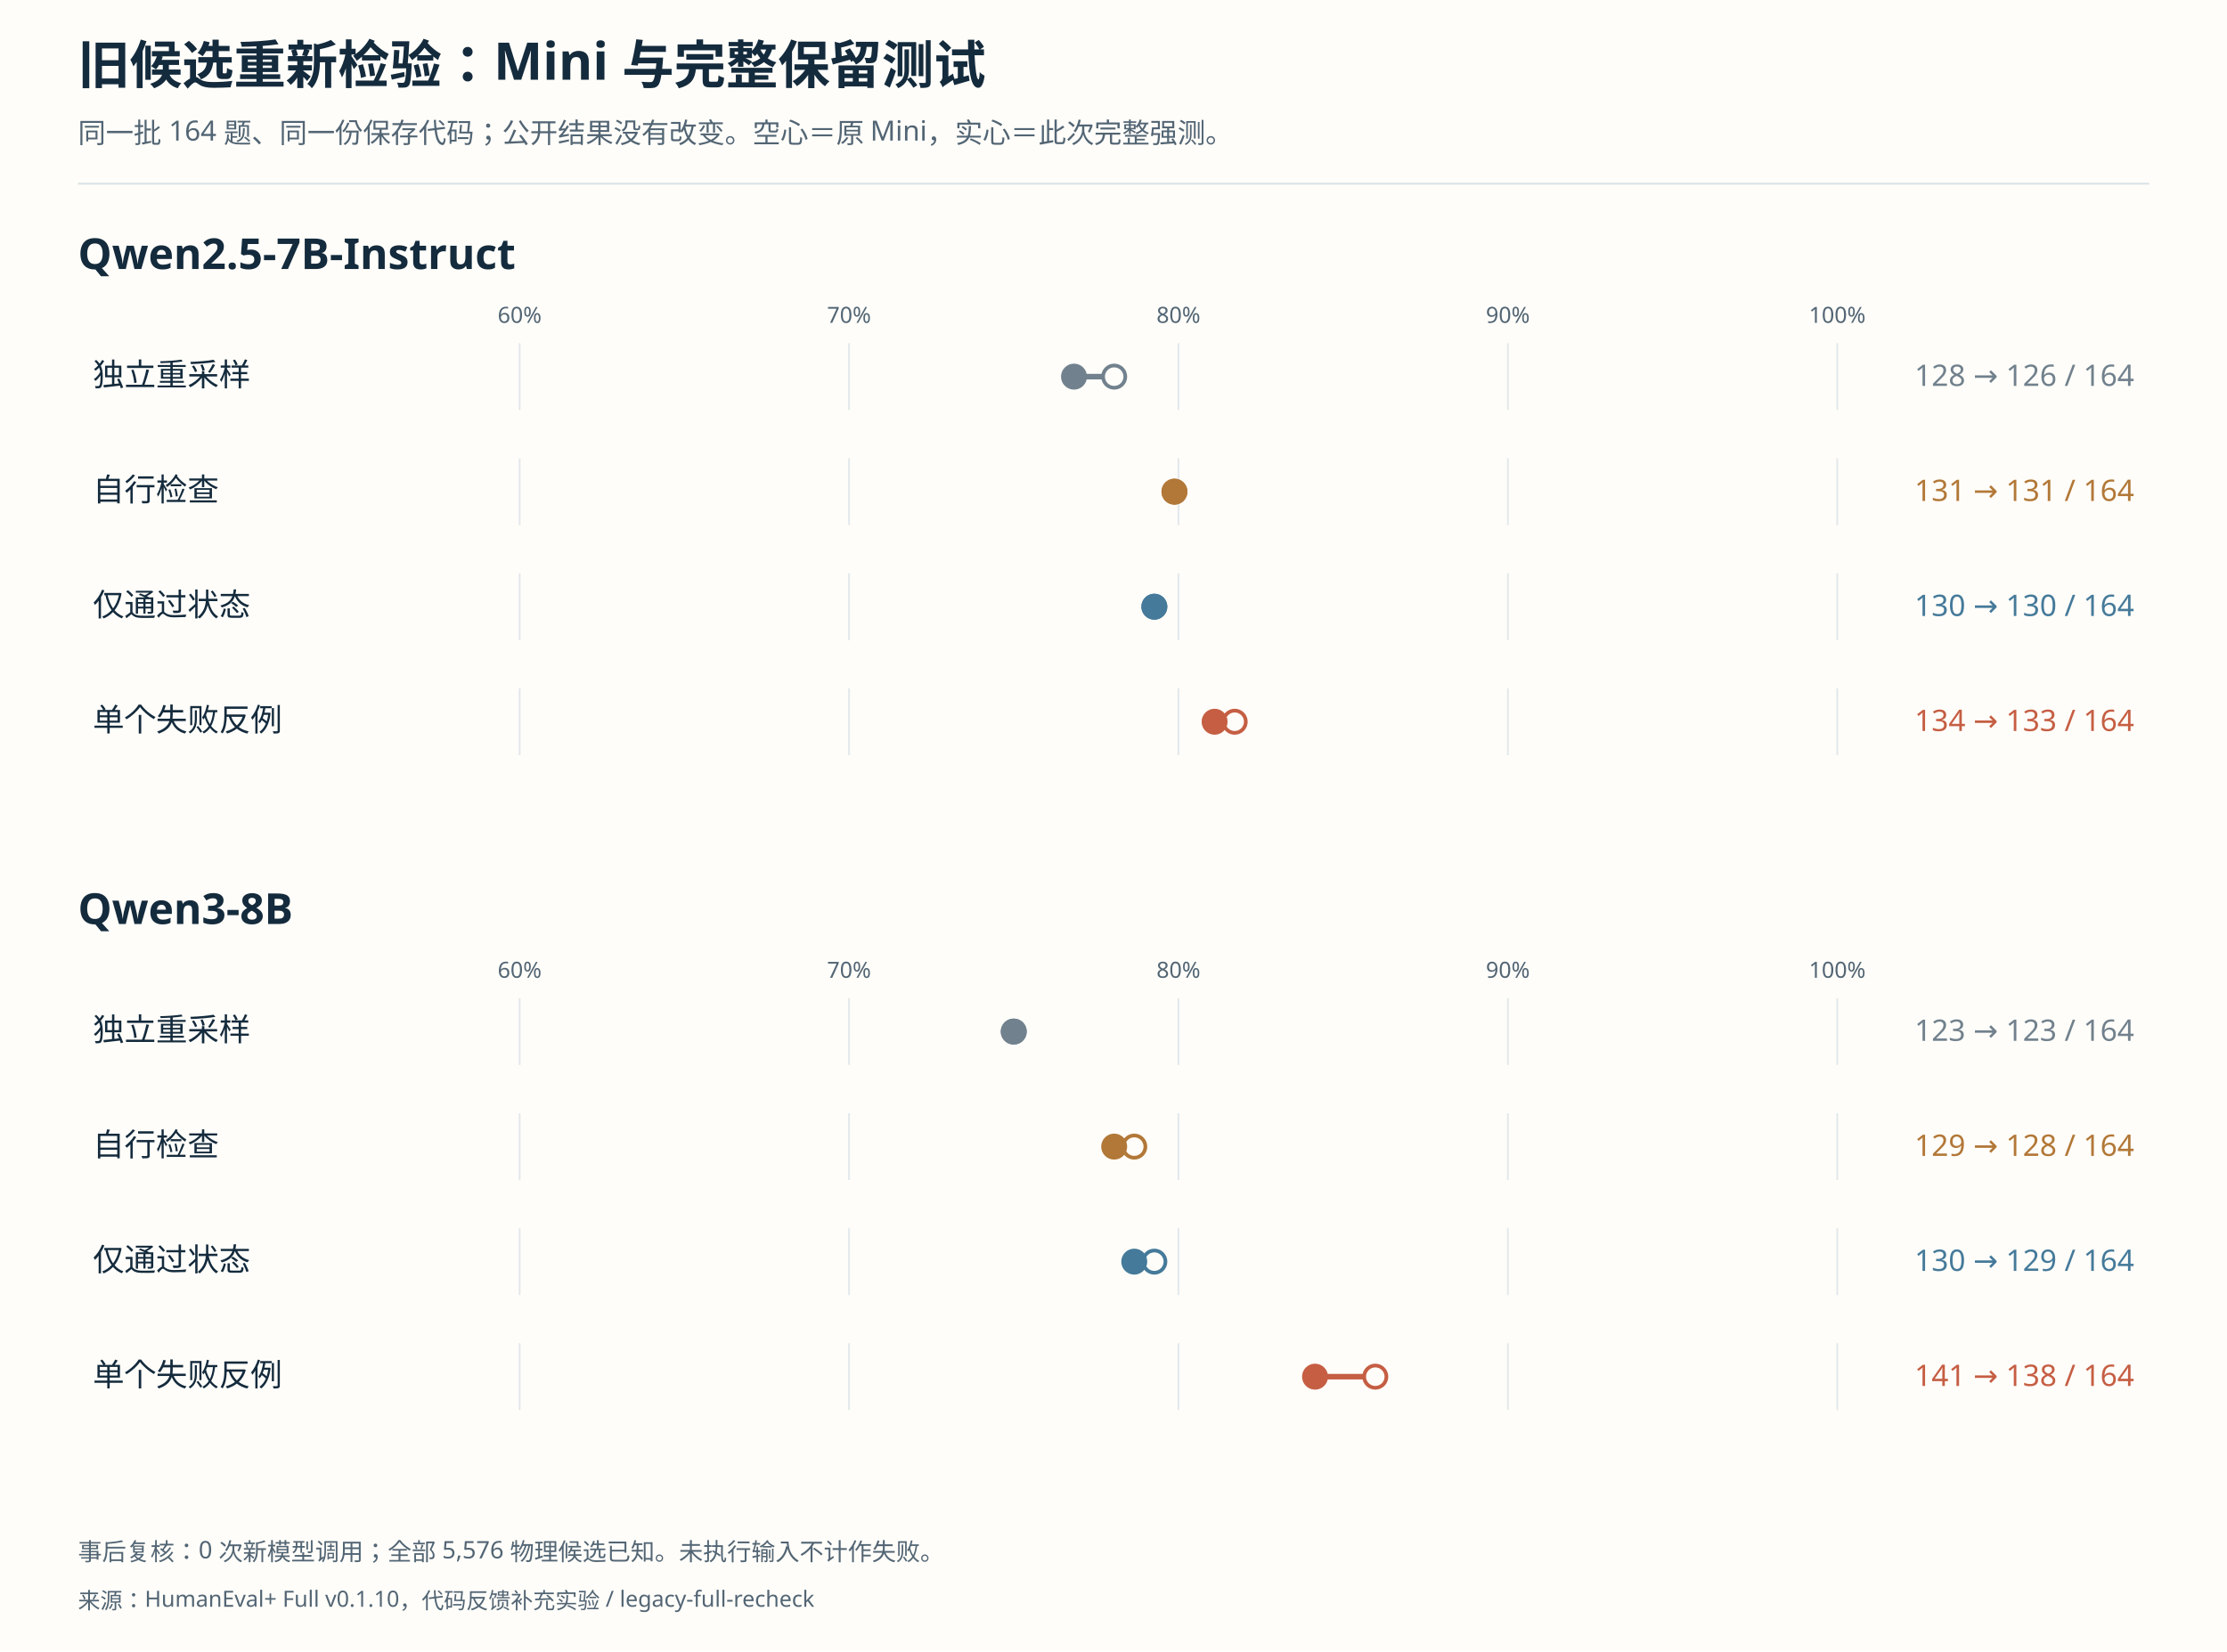
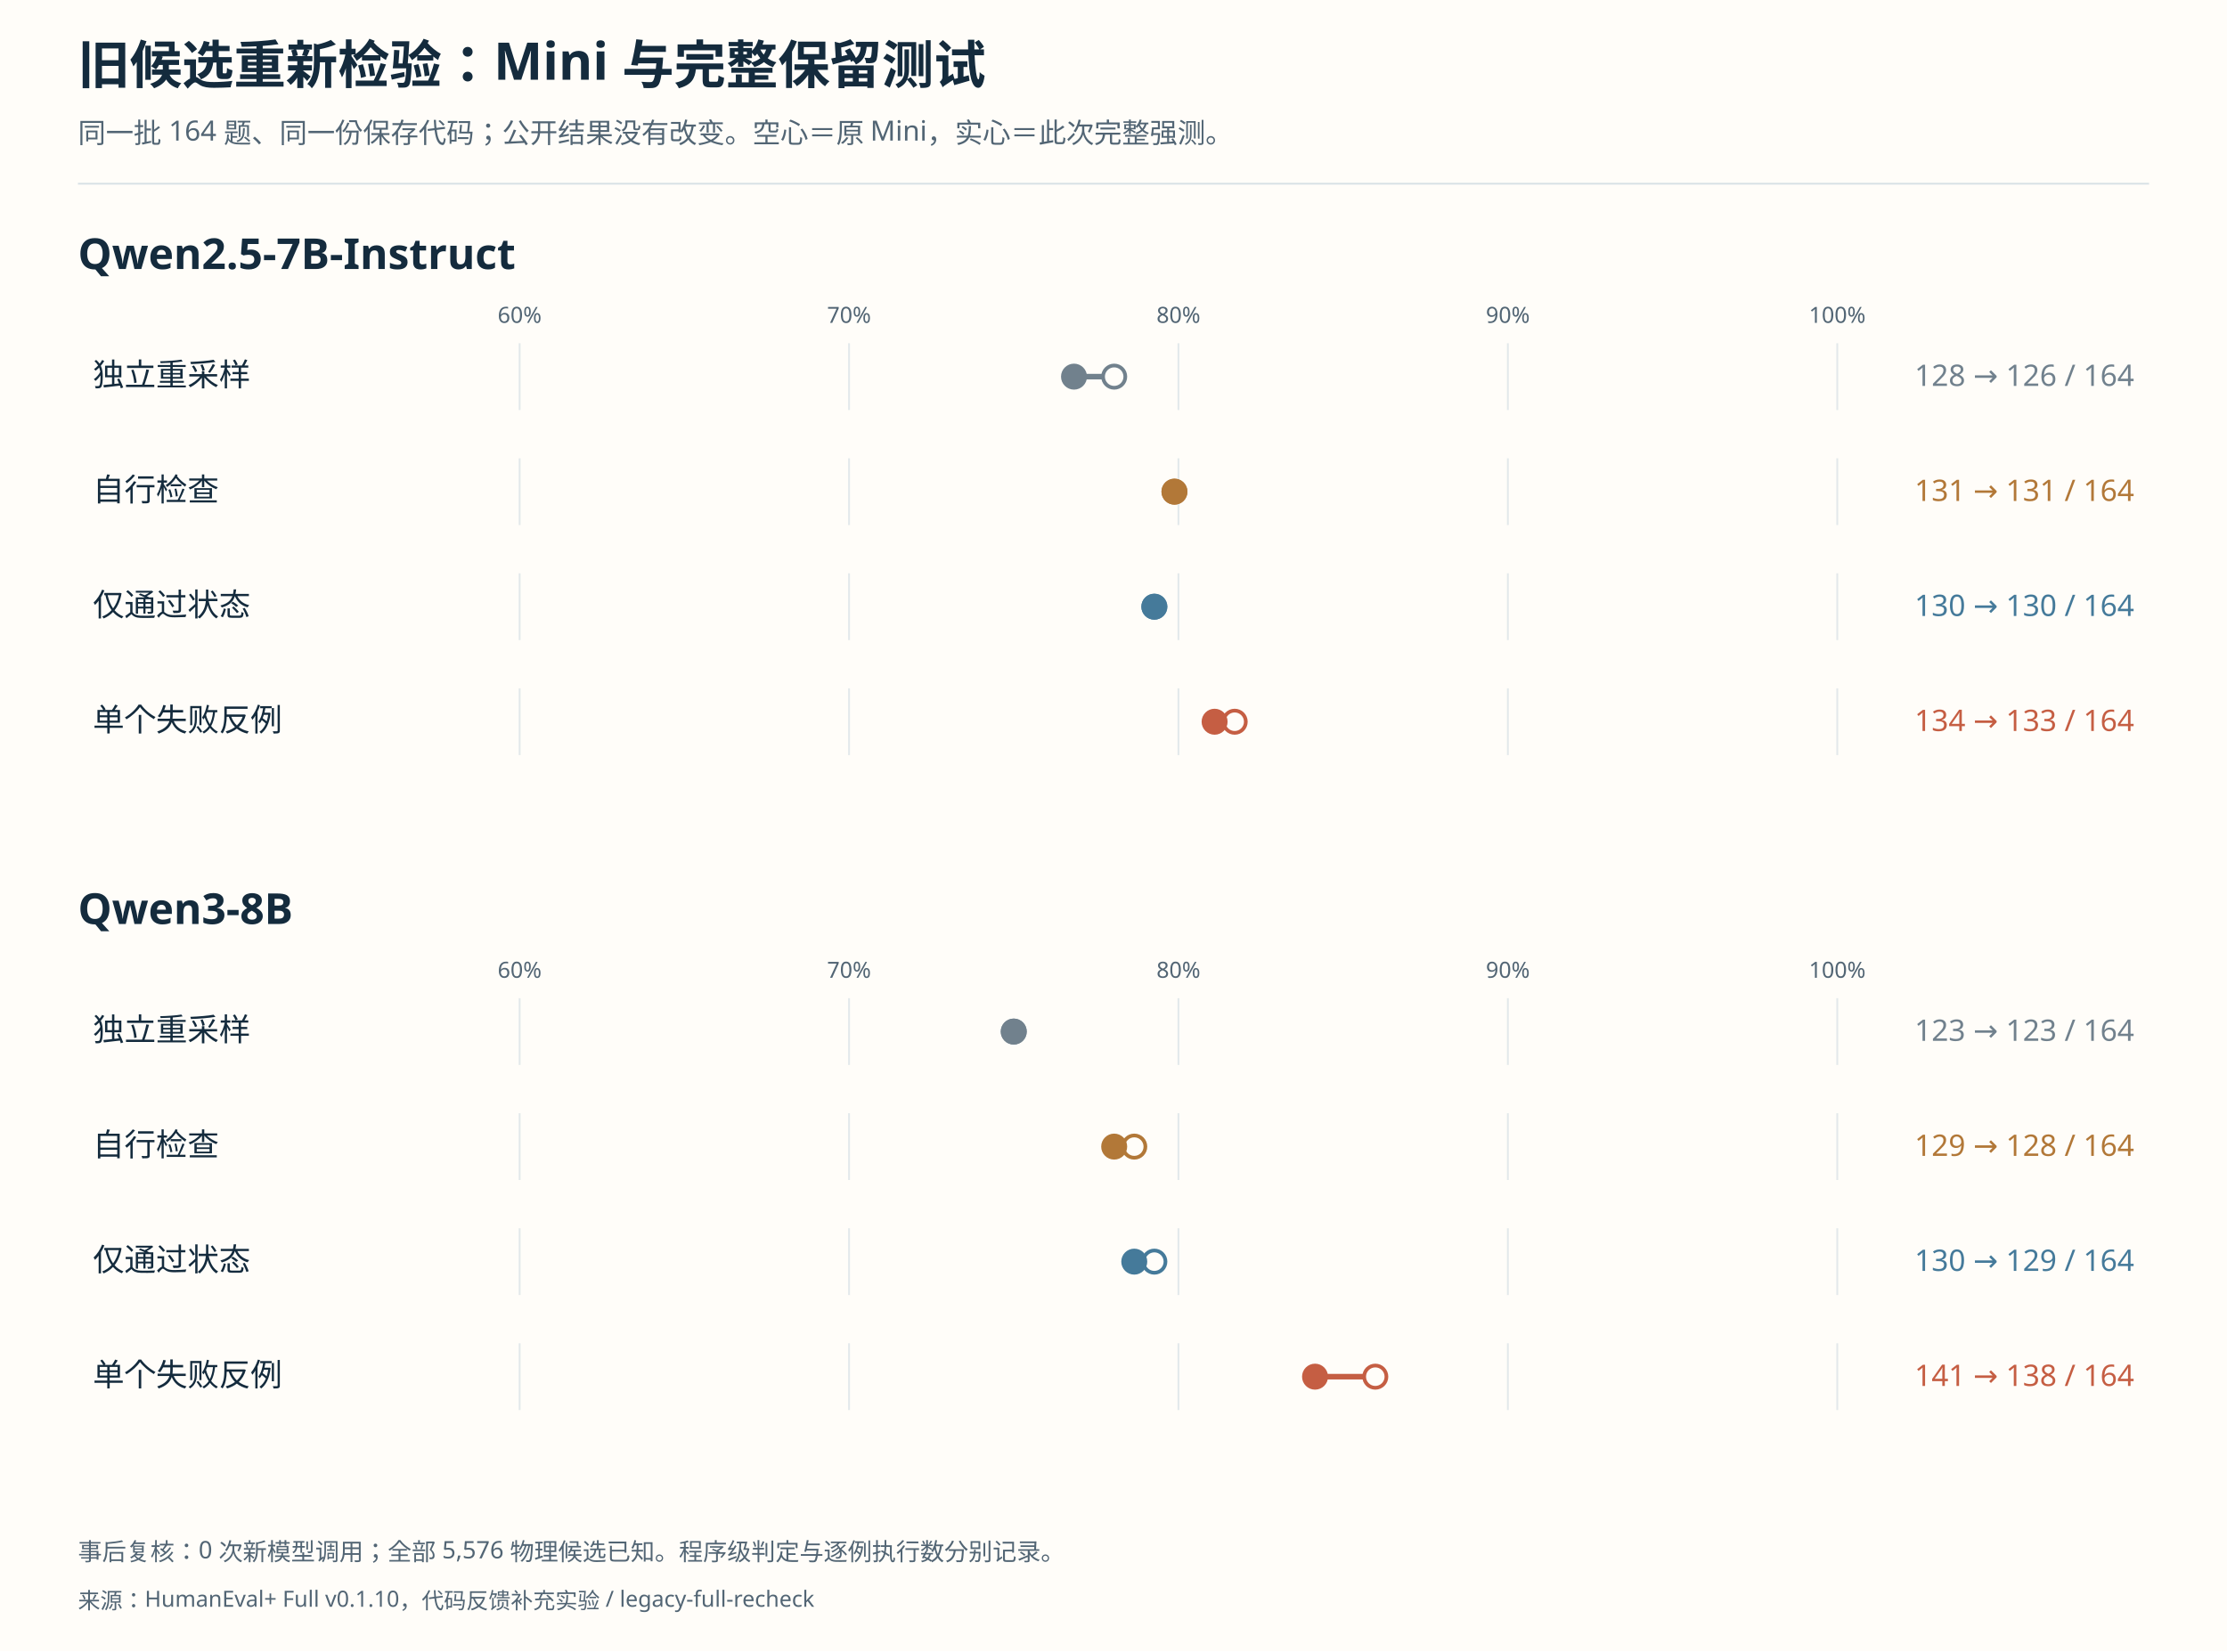
<svg xmlns="http://www.w3.org/2000/svg" width="1200" height="890" viewBox="0 0 1200 890" role="img" aria-labelledby="title desc">
  <rect width="1200" height="890" fill="#fffdf9" />
  <style>text{font-family:"PingFang SC","Microsoft YaHei",sans-serif;font-variant-numeric:tabular-nums}</style>
  <text x="42.00" y="45.00" font-size="28" fill="#142b3d" text-anchor="start" font-weight="650">旧候选重新检验：Mini 与完整保留测试</text>
  <text x="42.00" y="77.00" font-size="15" fill="#526574" text-anchor="start">同一批 164 题、同一份保存代码；公开结果没有改变。空心＝原 Mini，实心＝此次完整强测。</text>
  <line x1="42.00" y1="99.00" x2="1158.00" y2="99.00" stroke="#d9e2e6" stroke-width="1" />
  <text x="42.00" y="145.00" font-size="23" fill="#142b3d" text-anchor="start" font-weight="650">Qwen2.5-7B-Instruct</text>
  <text x="280.00" y="174.00" font-size="12" fill="#526574" text-anchor="middle">60%</text>
  <text x="457.50" y="174.00" font-size="12" fill="#526574" text-anchor="middle">70%</text>
  <text x="635.00" y="174.00" font-size="12" fill="#526574" text-anchor="middle">80%</text>
  <text x="812.50" y="174.00" font-size="12" fill="#526574" text-anchor="middle">90%</text>
  <text x="990.00" y="174.00" font-size="12" fill="#526574" text-anchor="middle">100%</text>
  <text x="50.00" y="208.00" font-size="17" fill="#142b3d" text-anchor="start">独立重采样</text>
  <line x1="280.00" y1="185.00" x2="280.00" y2="221.00" stroke="#e3e9eb" stroke-width="1" />
  <line x1="457.50" y1="185.00" x2="457.50" y2="221.00" stroke="#e3e9eb" stroke-width="1" />
  <line x1="635.00" y1="185.00" x2="635.00" y2="221.00" stroke="#e3e9eb" stroke-width="1" />
  <line x1="812.50" y1="185.00" x2="812.50" y2="221.00" stroke="#e3e9eb" stroke-width="1" />
  <line x1="990.00" y1="185.00" x2="990.00" y2="221.00" stroke="#e3e9eb" stroke-width="1" />
  <line x1="600.37" y1="203.00" x2="578.72" y2="203.00" stroke="#71818d" stroke-width="3" />
  <circle cx="600.37" cy="203.00" r="6" fill="#fffdf9" stroke="#71818d" stroke-width="2" />
  <circle cx="578.72" cy="203.00" r="6" fill="#71818d" stroke="#71818d" stroke-width="2" />
  <text x="1150.00" y="208.00" font-size="16" fill="#71818d" text-anchor="end">128 → 126 / 164</text>
  <text x="50.00" y="270.00" font-size="17" fill="#142b3d" text-anchor="start">自行检查</text>
  <line x1="280.00" y1="247.00" x2="280.00" y2="283.00" stroke="#e3e9eb" stroke-width="1" />
  <line x1="457.50" y1="247.00" x2="457.50" y2="283.00" stroke="#e3e9eb" stroke-width="1" />
  <line x1="635.00" y1="247.00" x2="635.00" y2="283.00" stroke="#e3e9eb" stroke-width="1" />
  <line x1="812.50" y1="247.00" x2="812.50" y2="283.00" stroke="#e3e9eb" stroke-width="1" />
  <line x1="990.00" y1="247.00" x2="990.00" y2="283.00" stroke="#e3e9eb" stroke-width="1" />
  <line x1="632.84" y1="265.00" x2="632.84" y2="265.00" stroke="#b27838" stroke-width="3" />
  <circle cx="632.84" cy="265.00" r="6" fill="#fffdf9" stroke="#b27838" stroke-width="2" />
  <circle cx="632.84" cy="265.00" r="6" fill="#b27838" stroke="#b27838" stroke-width="2" />
  <text x="1150.00" y="270.00" font-size="16" fill="#b27838" text-anchor="end">131 → 131 / 164</text>
  <text x="50.00" y="332.00" font-size="17" fill="#142b3d" text-anchor="start">仅通过状态</text>
  <line x1="280.00" y1="309.00" x2="280.00" y2="345.00" stroke="#e3e9eb" stroke-width="1" />
  <line x1="457.50" y1="309.00" x2="457.50" y2="345.00" stroke="#e3e9eb" stroke-width="1" />
  <line x1="635.00" y1="309.00" x2="635.00" y2="345.00" stroke="#e3e9eb" stroke-width="1" />
  <line x1="812.50" y1="309.00" x2="812.50" y2="345.00" stroke="#e3e9eb" stroke-width="1" />
  <line x1="990.00" y1="309.00" x2="990.00" y2="345.00" stroke="#e3e9eb" stroke-width="1" />
  <line x1="622.01" y1="327.00" x2="622.01" y2="327.00" stroke="#457a9a" stroke-width="3" />
  <circle cx="622.01" cy="327.00" r="6" fill="#fffdf9" stroke="#457a9a" stroke-width="2" />
  <circle cx="622.01" cy="327.00" r="6" fill="#457a9a" stroke="#457a9a" stroke-width="2" />
  <text x="1150.00" y="332.00" font-size="16" fill="#457a9a" text-anchor="end">130 → 130 / 164</text>
  <text x="50.00" y="394.00" font-size="17" fill="#142b3d" text-anchor="start">单个失败反例</text>
  <line x1="280.00" y1="371.00" x2="280.00" y2="407.00" stroke="#e3e9eb" stroke-width="1" />
  <line x1="457.50" y1="371.00" x2="457.50" y2="407.00" stroke="#e3e9eb" stroke-width="1" />
  <line x1="635.00" y1="371.00" x2="635.00" y2="407.00" stroke="#e3e9eb" stroke-width="1" />
  <line x1="812.50" y1="371.00" x2="812.50" y2="407.00" stroke="#e3e9eb" stroke-width="1" />
  <line x1="990.00" y1="371.00" x2="990.00" y2="407.00" stroke="#e3e9eb" stroke-width="1" />
  <line x1="665.30" y1="389.00" x2="654.48" y2="389.00" stroke="#c55e43" stroke-width="3" />
  <circle cx="665.30" cy="389.00" r="6" fill="#fffdf9" stroke="#c55e43" stroke-width="2" />
  <circle cx="654.48" cy="389.00" r="6" fill="#c55e43" stroke="#c55e43" stroke-width="2" />
  <text x="1150.00" y="394.00" font-size="16" fill="#c55e43" text-anchor="end">134 → 133 / 164</text>
  <text x="42.00" y="498.00" font-size="23" fill="#142b3d" text-anchor="start" font-weight="650">Qwen3-8B</text>
  <text x="280.00" y="527.00" font-size="12" fill="#526574" text-anchor="middle">60%</text>
  <text x="457.50" y="527.00" font-size="12" fill="#526574" text-anchor="middle">70%</text>
  <text x="635.00" y="527.00" font-size="12" fill="#526574" text-anchor="middle">80%</text>
  <text x="812.50" y="527.00" font-size="12" fill="#526574" text-anchor="middle">90%</text>
  <text x="990.00" y="527.00" font-size="12" fill="#526574" text-anchor="middle">100%</text>
  <text x="50.00" y="561.00" font-size="17" fill="#142b3d" text-anchor="start">独立重采样</text>
  <line x1="280.00" y1="538.00" x2="280.00" y2="574.00" stroke="#e3e9eb" stroke-width="1" />
  <line x1="457.50" y1="538.00" x2="457.50" y2="574.00" stroke="#e3e9eb" stroke-width="1" />
  <line x1="635.00" y1="538.00" x2="635.00" y2="574.00" stroke="#e3e9eb" stroke-width="1" />
  <line x1="812.50" y1="538.00" x2="812.50" y2="574.00" stroke="#e3e9eb" stroke-width="1" />
  <line x1="990.00" y1="538.00" x2="990.00" y2="574.00" stroke="#e3e9eb" stroke-width="1" />
  <line x1="546.25" y1="556.00" x2="546.25" y2="556.00" stroke="#71818d" stroke-width="3" />
  <circle cx="546.25" cy="556.00" r="6" fill="#fffdf9" stroke="#71818d" stroke-width="2" />
  <circle cx="546.25" cy="556.00" r="6" fill="#71818d" stroke="#71818d" stroke-width="2" />
  <text x="1150.00" y="561.00" font-size="16" fill="#71818d" text-anchor="end">123 → 123 / 164</text>
  <text x="50.00" y="623.00" font-size="17" fill="#142b3d" text-anchor="start">自行检查</text>
  <line x1="280.00" y1="600.00" x2="280.00" y2="636.00" stroke="#e3e9eb" stroke-width="1" />
  <line x1="457.50" y1="600.00" x2="457.50" y2="636.00" stroke="#e3e9eb" stroke-width="1" />
  <line x1="635.00" y1="600.00" x2="635.00" y2="636.00" stroke="#e3e9eb" stroke-width="1" />
  <line x1="812.50" y1="600.00" x2="812.50" y2="636.00" stroke="#e3e9eb" stroke-width="1" />
  <line x1="990.00" y1="600.00" x2="990.00" y2="636.00" stroke="#e3e9eb" stroke-width="1" />
  <line x1="611.19" y1="618.00" x2="600.37" y2="618.00" stroke="#b27838" stroke-width="3" />
  <circle cx="611.19" cy="618.00" r="6" fill="#fffdf9" stroke="#b27838" stroke-width="2" />
  <circle cx="600.37" cy="618.00" r="6" fill="#b27838" stroke="#b27838" stroke-width="2" />
  <text x="1150.00" y="623.00" font-size="16" fill="#b27838" text-anchor="end">129 → 128 / 164</text>
  <text x="50.00" y="685.00" font-size="17" fill="#142b3d" text-anchor="start">仅通过状态</text>
  <line x1="280.00" y1="662.00" x2="280.00" y2="698.00" stroke="#e3e9eb" stroke-width="1" />
  <line x1="457.50" y1="662.00" x2="457.50" y2="698.00" stroke="#e3e9eb" stroke-width="1" />
  <line x1="635.00" y1="662.00" x2="635.00" y2="698.00" stroke="#e3e9eb" stroke-width="1" />
  <line x1="812.50" y1="662.00" x2="812.50" y2="698.00" stroke="#e3e9eb" stroke-width="1" />
  <line x1="990.00" y1="662.00" x2="990.00" y2="698.00" stroke="#e3e9eb" stroke-width="1" />
  <line x1="622.01" y1="680.00" x2="611.19" y2="680.00" stroke="#457a9a" stroke-width="3" />
  <circle cx="622.01" cy="680.00" r="6" fill="#fffdf9" stroke="#457a9a" stroke-width="2" />
  <circle cx="611.19" cy="680.00" r="6" fill="#457a9a" stroke="#457a9a" stroke-width="2" />
  <text x="1150.00" y="685.00" font-size="16" fill="#457a9a" text-anchor="end">130 → 129 / 164</text>
  <text x="50.00" y="747.00" font-size="17" fill="#142b3d" text-anchor="start">单个失败反例</text>
  <line x1="280.00" y1="724.00" x2="280.00" y2="760.00" stroke="#e3e9eb" stroke-width="1" />
  <line x1="457.50" y1="724.00" x2="457.50" y2="760.00" stroke="#e3e9eb" stroke-width="1" />
  <line x1="635.00" y1="724.00" x2="635.00" y2="760.00" stroke="#e3e9eb" stroke-width="1" />
  <line x1="812.50" y1="724.00" x2="812.50" y2="760.00" stroke="#e3e9eb" stroke-width="1" />
  <line x1="990.00" y1="724.00" x2="990.00" y2="760.00" stroke="#e3e9eb" stroke-width="1" />
  <line x1="741.07" y1="742.00" x2="708.60" y2="742.00" stroke="#c55e43" stroke-width="3" />
  <circle cx="741.07" cy="742.00" r="6" fill="#fffdf9" stroke="#c55e43" stroke-width="2" />
  <circle cx="708.60" cy="742.00" r="6" fill="#c55e43" stroke="#c55e43" stroke-width="2" />
  <text x="1150.00" y="747.00" font-size="16" fill="#c55e43" text-anchor="end">141 → 138 / 164</text>
-   <text x="42.00" y="841.00" font-size="13" fill="#526574" text-anchor="start">事后复核：0 次新模型调用；全部 5,576 物理候选已知。未执行输入不计作失败。</text>
+   <text x="42.00" y="841.00" font-size="13" fill="#526574" text-anchor="start">事后复核：0 次新模型调用；全部 5,576 物理候选已知。程序级判定与逐例执行数分别记录。</text>
  <text x="42.00" y="867.00" font-size="12" fill="#526574" text-anchor="start">来源：HumanEval+ Full v0.1.10，代码反馈补充实验 / legacy-full-recheck</text>
</svg>
